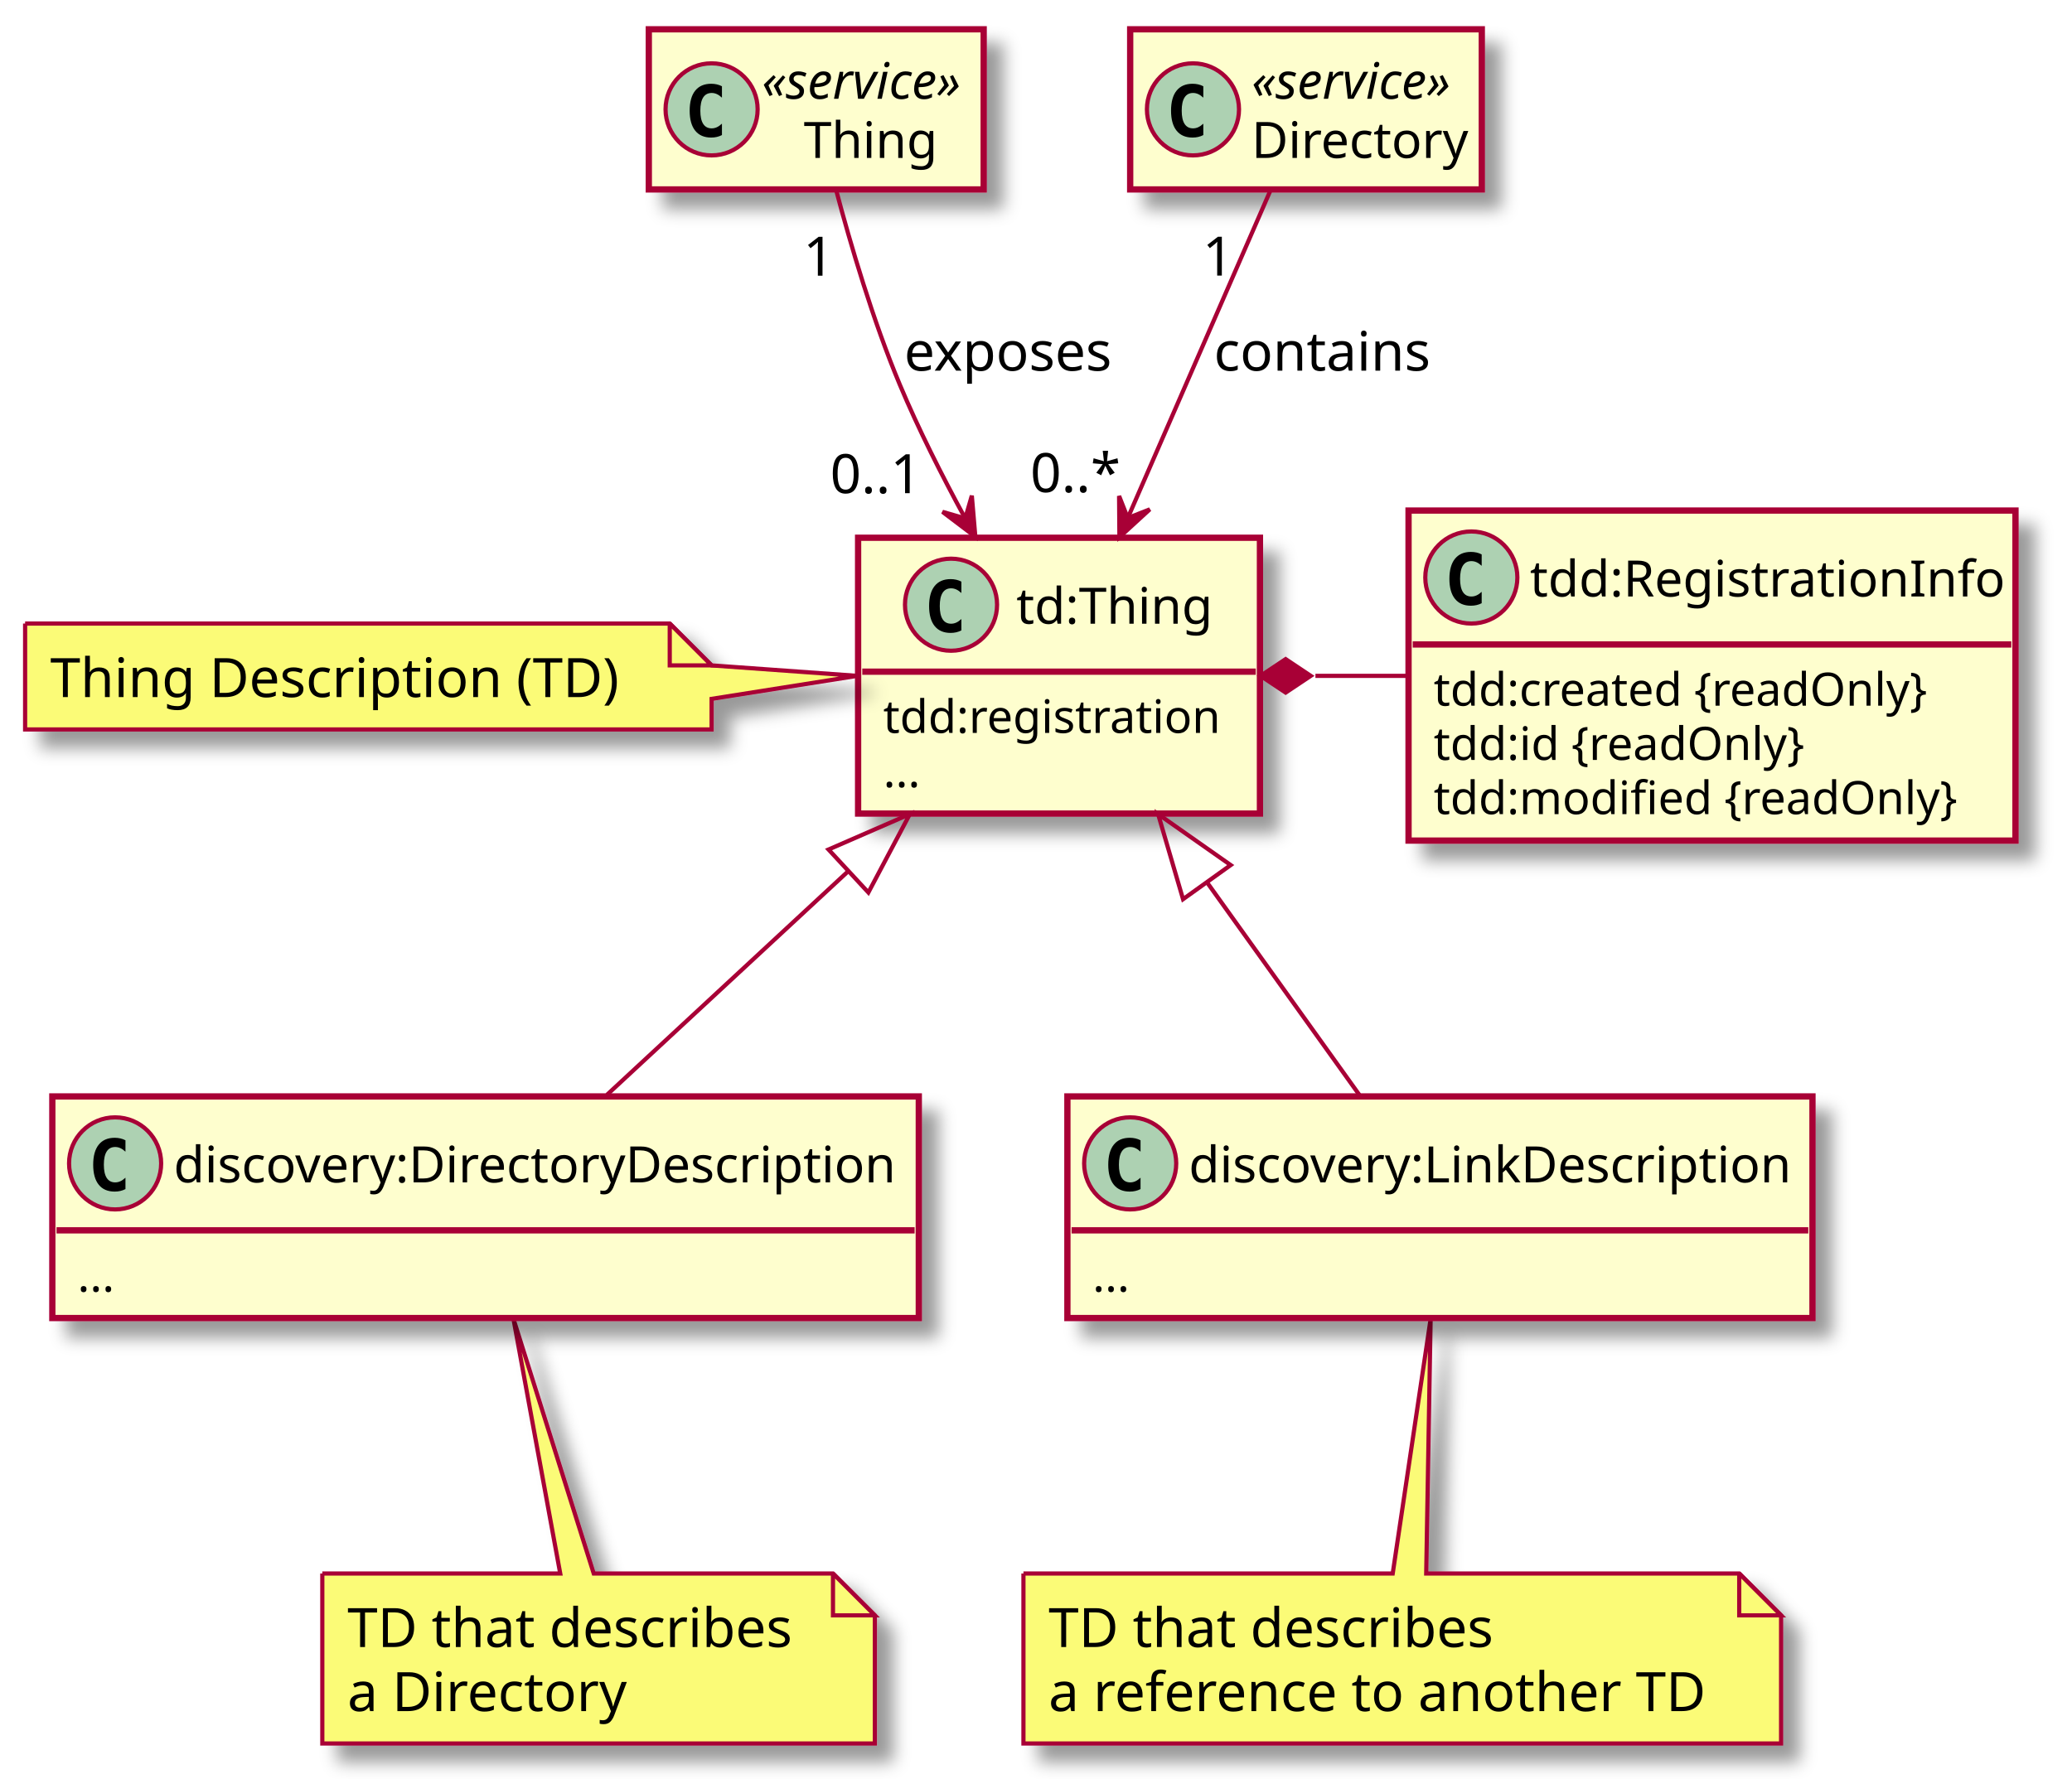
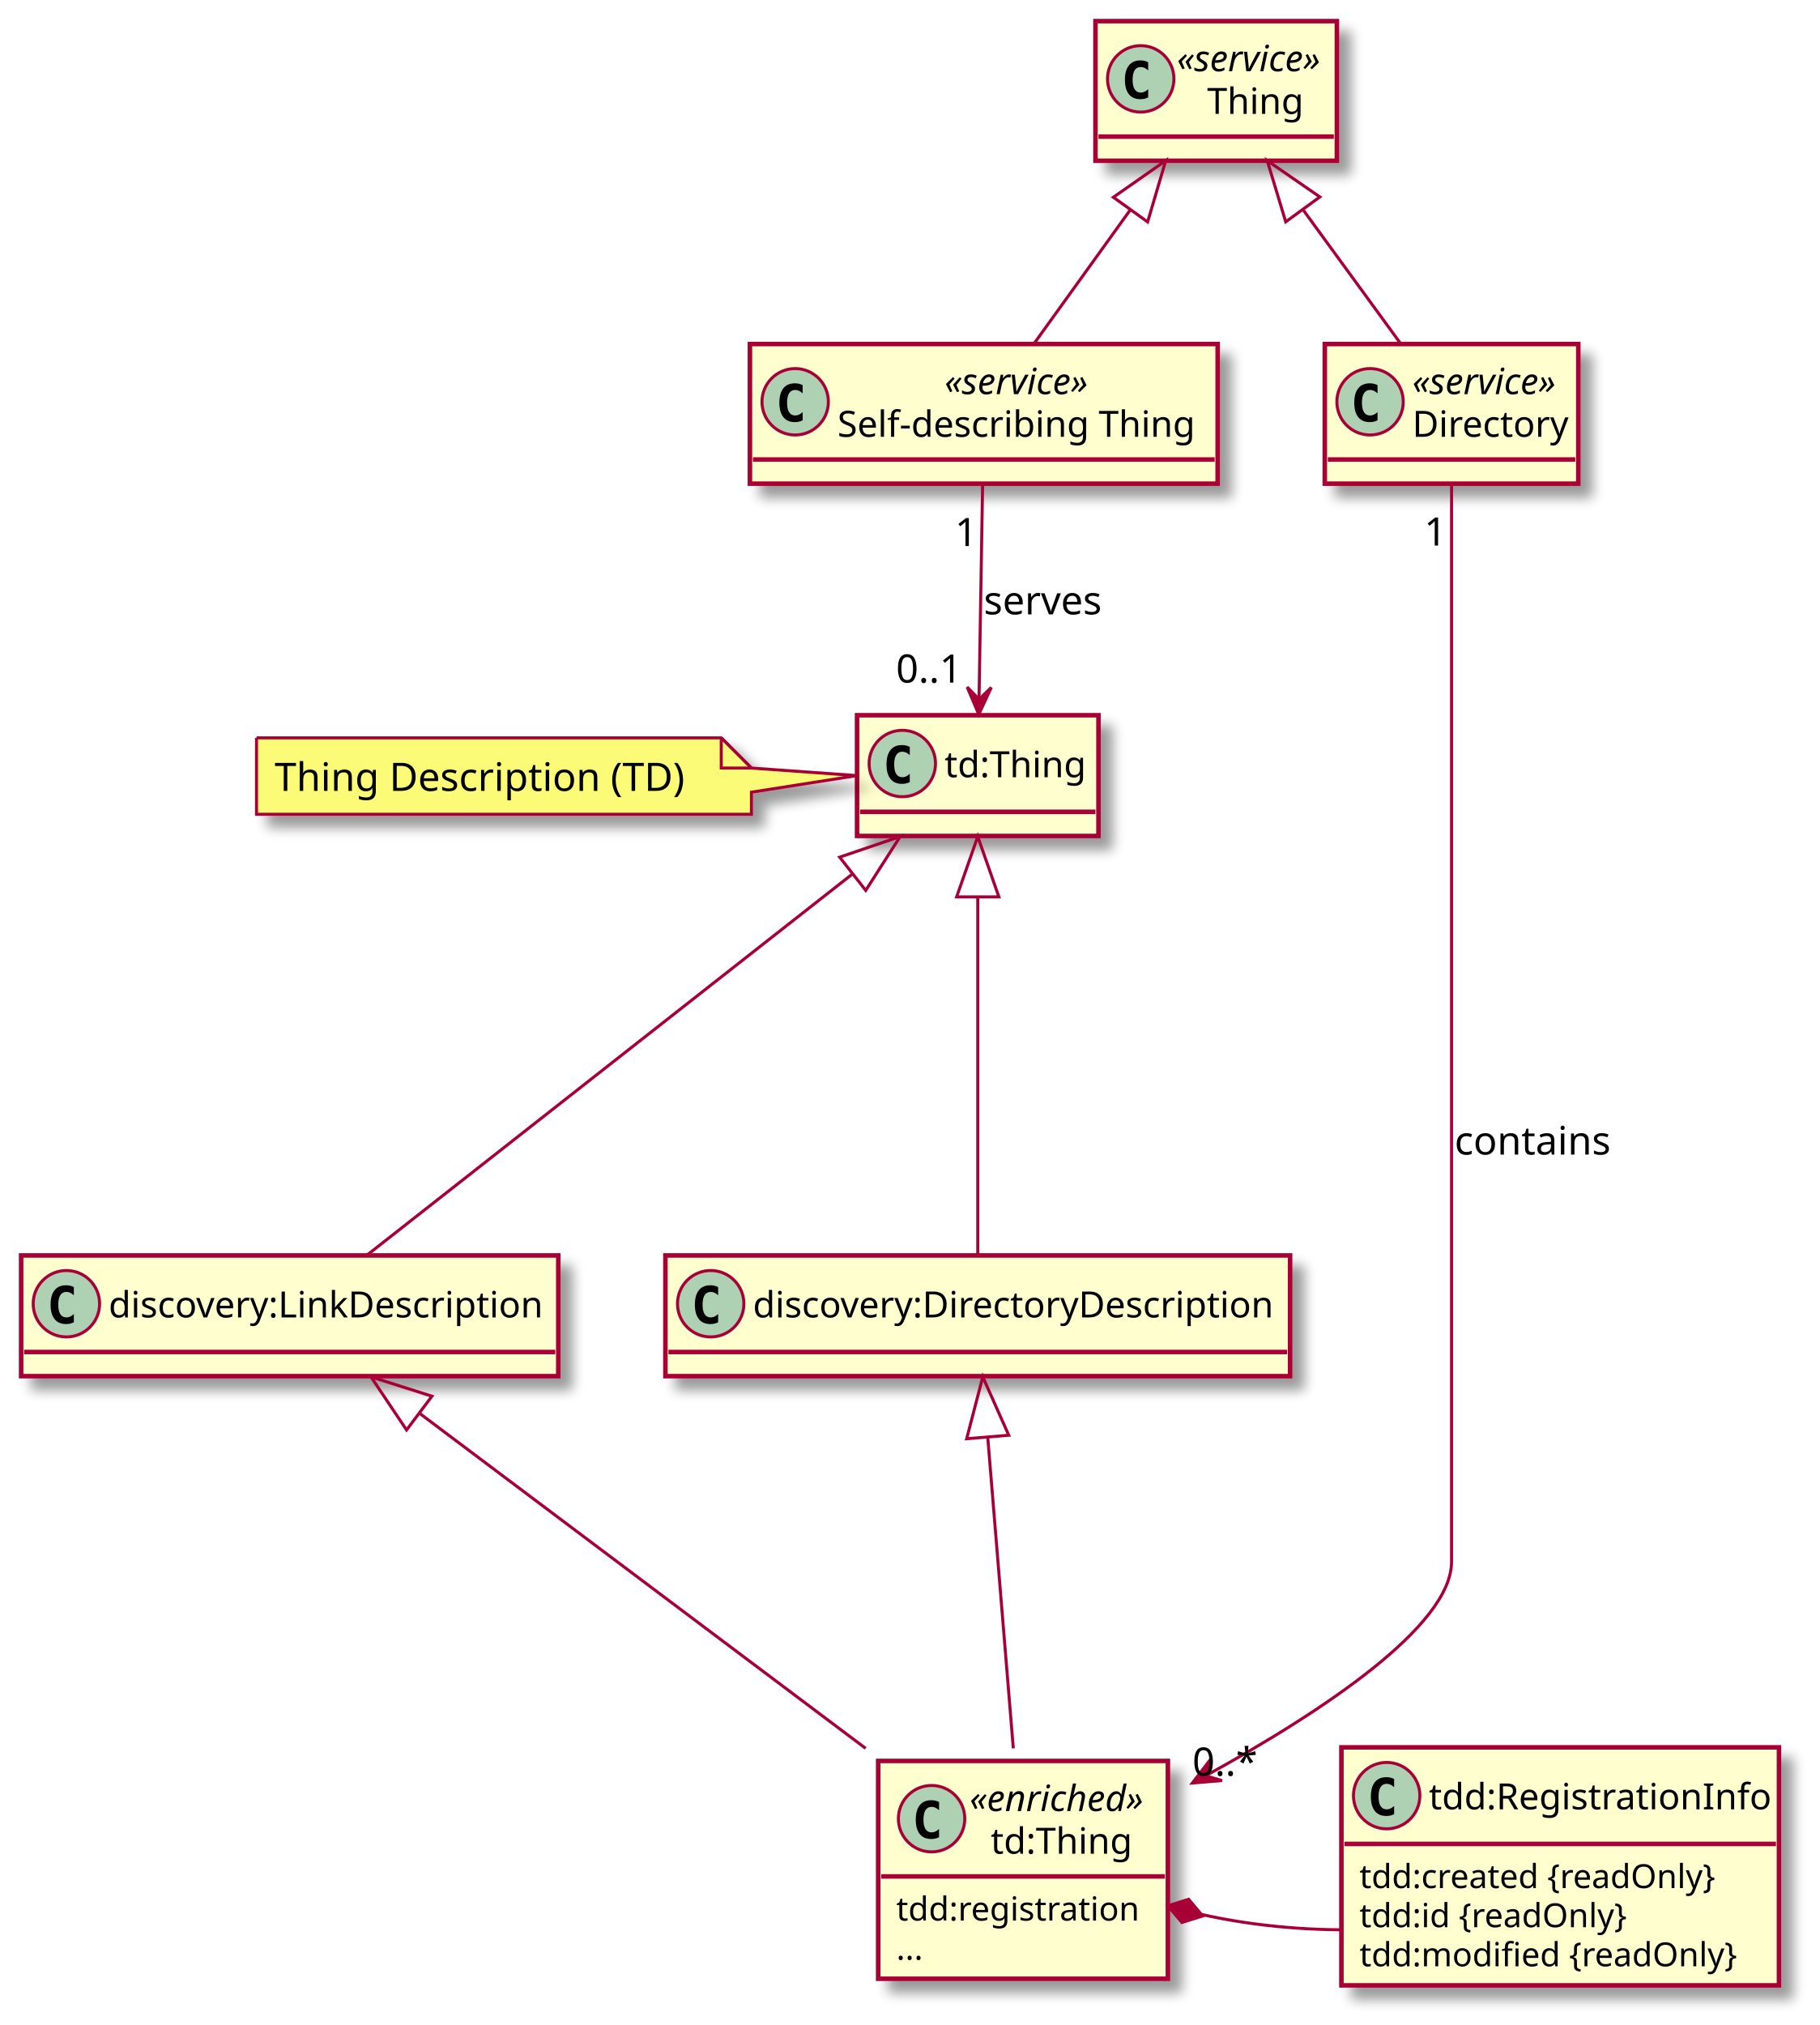
- <svg xmlns="http://www.w3.org/2000/svg" contentScriptType="application/ecmascript" contentStyleType="text/css" height="425px" preserveAspectRatio="none" style="width:495px;height:425px;" version="1.1" viewBox="0 0 495 425" width="495px" zoomAndPan="magnify">
+ <svg xmlns="http://www.w3.org/2000/svg" contentScriptType="application/ecmascript" contentStyleType="text/css" height="671px" preserveAspectRatio="none" style="width:603px;height:671px;" version="1.1" viewBox="0 0 603 671" width="603px" zoomAndPan="magnify">
  <defs>
-     <filter height="300%" id="fvofck7a4gsau" width="300%" x="-1" y="-1">
+     <filter height="300%" id="f12fdpcxkab91f" width="300%" x="-1" y="-1">
      <feGaussianBlur result="blurOut" stdDeviation="2.0" />
      <feColorMatrix in="blurOut" result="blurOut2" type="matrix" values="0 0 0 0 0 0 0 0 0 0 0 0 0 0 0 0 0 0 .4 0" />
      <feOffset dx="4.0" dy="4.0" in="blurOut2" result="blurOut3" />
      <feBlend in="SourceGraphic" in2="blurOut3" mode="normal" />
    </filter>
  </defs>
  <g>
-     <path d="M77,376 L77,416.621 A0,0 0 0 0 77,416.621 L209,416.621 A0,0 0 0 0 209,416.621 L209,386 L199,376 L141.841,376 L122.674,315.197 L133.841,376 L77,376 A0,0 0 0 0 77,376 " fill="#FBFB77" filter="url(#fvofck7a4gsau)" style="stroke:#A80036;stroke-width:1.0;" />
-     <path d="M199,376 L199,386 L209,386 L199,376 " fill="#FBFB77" style="stroke:#A80036;stroke-width:1.0;" />
-     <text fill="#000000" font-family="sans-serif" font-size="13" lengthAdjust="spacing" textLength="111" x="83" y="393.568">TD that describes</text>
-     <text fill="#000000" font-family="sans-serif" font-size="13" lengthAdjust="spacing" textLength="69" x="83" y="408.879">a Directory</text>
-     <path d="M244.5,376 L244.5,416.621 A0,0 0 0 0 244.5,416.621 L425.5,416.621 A0,0 0 0 0 425.5,416.621 L425.5,386 L415.5,376 L340.72,376 L341.775,315.197 L332.72,376 L244.5,376 A0,0 0 0 0 244.5,376 " fill="#FBFB77" filter="url(#fvofck7a4gsau)" style="stroke:#A80036;stroke-width:1.0;" />
-     <path d="M415.5,376 L415.5,386 L425.5,386 L415.5,376 " fill="#FBFB77" style="stroke:#A80036;stroke-width:1.0;" />
-     <text fill="#000000" font-family="sans-serif" font-size="13" lengthAdjust="spacing" textLength="111" x="250.5" y="393.568">TD that describes</text>
-     <text fill="#000000" font-family="sans-serif" font-size="13" lengthAdjust="spacing" textLength="160" x="250.5" y="408.879">a reference to another TD</text>
-     <rect codeLine="16" fill="#FEFECE" filter="url(#fvofck7a4gsau)" height="65.91" id="TD" style="stroke:#A80036;stroke-width:1.5;" width="96" x="205" y="128.5" />
-     <ellipse cx="227.2" cy="144.5" fill="#ADD1B2" rx="11" ry="11" style="stroke:#A80036;stroke-width:1.0;" />
-     <path d="M229.673,150.643 Q229.092,150.942 228.453,151.091 Q227.814,151.241 227.108,151.241 Q224.601,151.241 223.281,149.589 Q221.962,147.937 221.962,144.816 Q221.962,141.686 223.281,140.035 Q224.601,138.383 227.108,138.383 Q227.814,138.383 228.461,138.532 Q229.109,138.682 229.673,138.981 L229.673,141.703 Q229.042,141.122 228.449,140.852 Q227.855,140.583 227.224,140.583 Q225.88,140.583 225.195,141.649 Q224.51,142.716 224.51,144.816 Q224.51,146.908 225.195,147.974 Q225.88,149.041 227.224,149.041 Q227.855,149.041 228.449,148.771 Q229.042,148.501 229.673,147.92 Z " fill="#000000" />
-     <text fill="#000000" font-family="sans-serif" font-size="12" lengthAdjust="spacing" textLength="48" x="242.8" y="149.035">td:Thing</text>
-     <line style="stroke:#A80036;stroke-width:1.5;" x1="206" x2="300" y1="160.5" y2="160.5" />
-     <text fill="#000000" font-family="sans-serif" font-size="11" lengthAdjust="spacing" textLength="84" x="211" y="175.135">tdd:registration</text>
-     <text fill="#000000" font-family="sans-serif" font-size="11" lengthAdjust="spacing" textLength="9" x="211" y="188.09">...</text>
-     <rect codeLine="29" fill="#FEFECE" filter="url(#fvofck7a4gsau)" height="52.955" id="DD" style="stroke:#A80036;stroke-width:1.5;" width="207" x="12.5" y="262" />
-     <ellipse cx="27.5" cy="278" fill="#ADD1B2" rx="11" ry="11" style="stroke:#A80036;stroke-width:1.0;" />
-     <path d="M29.973,284.143 Q29.392,284.442 28.753,284.591 Q28.114,284.741 27.408,284.741 Q24.901,284.741 23.581,283.089 Q22.262,281.437 22.262,278.316 Q22.262,275.187 23.581,273.535 Q24.901,271.883 27.408,271.883 Q28.114,271.883 28.761,272.032 Q29.409,272.182 29.973,272.481 L29.973,275.203 Q29.342,274.622 28.749,274.352 Q28.155,274.082 27.524,274.082 Q26.18,274.082 25.495,275.149 Q24.81,276.216 24.81,278.316 Q24.81,280.408 25.495,281.474 Q26.18,282.541 27.524,282.541 Q28.155,282.541 28.749,282.271 Q29.342,282.002 29.973,281.42 Z " fill="#000000" />
-     <text fill="#000000" font-family="sans-serif" font-size="12" lengthAdjust="spacing" textLength="175" x="41.5" y="282.535">discovery:DirectoryDescription</text>
-     <line style="stroke:#A80036;stroke-width:1.5;" x1="13.5" x2="218.5" y1="294" y2="294" />
-     <text fill="#000000" font-family="sans-serif" font-size="11" lengthAdjust="spacing" textLength="9" x="18.5" y="308.635">...</text>
-     <rect codeLine="34" fill="#FEFECE" filter="url(#fvofck7a4gsau)" height="52.955" id="LD" style="stroke:#A80036;stroke-width:1.5;" width="178" x="255" y="262" />
-     <ellipse cx="270" cy="278" fill="#ADD1B2" rx="11" ry="11" style="stroke:#A80036;stroke-width:1.0;" />
-     <path d="M272.473,284.143 Q271.892,284.442 271.253,284.591 Q270.614,284.741 269.908,284.741 Q267.401,284.741 266.082,283.089 Q264.762,281.437 264.762,278.316 Q264.762,275.187 266.082,273.535 Q267.401,271.883 269.908,271.883 Q270.614,271.883 271.261,272.032 Q271.909,272.182 272.473,272.481 L272.473,275.203 Q271.842,274.622 271.249,274.352 Q270.655,274.082 270.024,274.082 Q268.68,274.082 267.995,275.149 Q267.31,276.216 267.31,278.316 Q267.31,280.408 267.995,281.474 Q268.68,282.541 270.024,282.541 Q270.655,282.541 271.249,282.271 Q271.842,282.002 272.473,281.42 Z " fill="#000000" />
-     <text fill="#000000" font-family="sans-serif" font-size="12" lengthAdjust="spacing" textLength="146" x="284" y="282.535">discovery:LinkDescription</text>
-     <line style="stroke:#A80036;stroke-width:1.5;" x1="256" x2="432" y1="294" y2="294" />
-     <text fill="#000000" font-family="sans-serif" font-size="11" lengthAdjust="spacing" textLength="9" x="261" y="308.635">...</text>
-     <rect codeLine="21" fill="#FEFECE" filter="url(#fvofck7a4gsau)" height="78.865" id="RI" style="stroke:#A80036;stroke-width:1.5;" width="145" x="336.5" y="122" />
-     <ellipse cx="351.5" cy="138" fill="#ADD1B2" rx="11" ry="11" style="stroke:#A80036;stroke-width:1.0;" />
-     <path d="M353.973,144.143 Q353.392,144.442 352.753,144.591 Q352.114,144.741 351.408,144.741 Q348.901,144.741 347.582,143.089 Q346.262,141.437 346.262,138.316 Q346.262,135.186 347.582,133.535 Q348.901,131.883 351.408,131.883 Q352.114,131.883 352.761,132.032 Q353.409,132.182 353.973,132.481 L353.973,135.203 Q353.342,134.622 352.749,134.352 Q352.155,134.083 351.524,134.083 Q350.18,134.083 349.495,135.149 Q348.81,136.216 348.81,138.316 Q348.81,140.408 349.495,141.474 Q350.18,142.541 351.524,142.541 Q352.155,142.541 352.749,142.271 Q353.342,142.001 353.973,141.42 Z " fill="#000000" />
-     <text fill="#000000" font-family="sans-serif" font-size="12" lengthAdjust="spacing" textLength="113" x="365.5" y="142.535">tdd:RegistrationInfo</text>
-     <line style="stroke:#A80036;stroke-width:1.5;" x1="337.5" x2="480.5" y1="154" y2="154" />
-     <text fill="#000000" font-family="sans-serif" font-size="11" lengthAdjust="spacing" textLength="121" x="342.5" y="168.635">tdd:created {readOnly}</text>
-     <text fill="#000000" font-family="sans-serif" font-size="11" lengthAdjust="spacing" textLength="91" x="342.5" y="181.59">tdd:id {readOnly}</text>
-     <text fill="#000000" font-family="sans-serif" font-size="11" lengthAdjust="spacing" textLength="128" x="342.5" y="194.545">tdd:modified {readOnly}</text>
-     <rect codeLine="14" fill="#FEFECE" filter="url(#fvofck7a4gsau)" height="38.266" id="Thing" style="stroke:#A80036;stroke-width:1.5;" width="80" x="155" y="7" />
-     <ellipse cx="170" cy="26.133" fill="#ADD1B2" rx="11" ry="11" style="stroke:#A80036;stroke-width:1.0;" />
-     <path d="M172.473,32.276 Q171.892,32.575 171.253,32.724 Q170.614,32.873 169.908,32.873 Q167.401,32.873 166.082,31.222 Q164.762,29.57 164.762,26.449 Q164.762,23.319 166.082,21.668 Q167.401,20.016 169.908,20.016 Q170.614,20.016 171.261,20.165 Q171.909,20.314 172.473,20.613 L172.473,23.336 Q171.842,22.755 171.249,22.485 Q170.655,22.215 170.024,22.215 Q168.68,22.215 167.995,23.282 Q167.31,24.349 167.31,26.449 Q167.31,28.541 167.995,29.607 Q168.68,30.674 170.024,30.674 Q170.655,30.674 171.249,30.404 Q171.842,30.134 172.473,29.553 Z " fill="#000000" />
-     <text fill="#000000" font-family="sans-serif" font-size="12" font-style="italic" lengthAdjust="spacing" textLength="52" x="182" y="23.602">«service»</text>
-     <text fill="#000000" font-family="sans-serif" font-size="12" lengthAdjust="spacing" textLength="32" x="192" y="37.734">Thing</text>
-     <rect codeLine="15" fill="#FEFECE" filter="url(#fvofck7a4gsau)" height="38.266" id="Directory" style="stroke:#A80036;stroke-width:1.5;" width="84" x="270" y="7" />
-     <ellipse cx="285" cy="26.133" fill="#ADD1B2" rx="11" ry="11" style="stroke:#A80036;stroke-width:1.0;" />
-     <path d="M287.473,32.276 Q286.892,32.575 286.253,32.724 Q285.614,32.873 284.908,32.873 Q282.401,32.873 281.082,31.222 Q279.762,29.57 279.762,26.449 Q279.762,23.319 281.082,21.668 Q282.401,20.016 284.908,20.016 Q285.614,20.016 286.261,20.165 Q286.909,20.314 287.473,20.613 L287.473,23.336 Q286.842,22.755 286.249,22.485 Q285.655,22.215 285.024,22.215 Q283.68,22.215 282.995,23.282 Q282.31,24.349 282.31,26.449 Q282.31,28.541 282.995,29.607 Q283.68,30.674 285.024,30.674 Q285.655,30.674 286.249,30.404 Q286.842,30.134 287.473,29.553 Z " fill="#000000" />
-     <text fill="#000000" font-family="sans-serif" font-size="12" font-style="italic" lengthAdjust="spacing" textLength="52" x="299" y="23.602">«service»</text>
-     <text fill="#000000" font-family="sans-serif" font-size="12" lengthAdjust="spacing" textLength="52" x="299" y="37.734">Directory</text>
-     <path d="M6,149 L6,174.31 A0,0 0 0 0 6,174.31 L170,174.31 A0,0 0 0 0 170,174.31 L170,167 L204.795,161.5 L170,159 L170,159 L160,149 L6,149 A0,0 0 0 0 6,149 " fill="#FBFB77" filter="url(#fvofck7a4gsau)" style="stroke:#A80036;stroke-width:1.0;" />
-     <path d="M160,149 L160,159 L170,159 L160,149 " fill="#FBFB77" style="stroke:#A80036;stroke-width:1.0;" />
-     <text fill="#000000" font-family="sans-serif" font-size="13" lengthAdjust="spacing" textLength="143" x="12" y="166.568">Thing Description (TD)</text>
-     <path codeLine="7" d="M199.679,45.14 C203.218,58.515 208.561,76.654 215,92 C219.43,102.557 224.997,113.597 230.493,123.69 " fill="none" id="Thing-to-TD" style="stroke:#A80036;stroke-width:1.0;" />
-     <polygon fill="#A80036" points="233.01,128.256,232.168,118.443,230.596,123.877,225.162,122.305,233.01,128.256" style="stroke:#A80036;stroke-width:1.0;" />
-     <text fill="#000000" font-family="sans-serif" font-size="13" lengthAdjust="spacing" textLength="52" x="216" y="88.568">exposes</text>
-     <text fill="#000000" font-family="sans-serif" font-size="13" lengthAdjust="spacing" textLength="8" x="191.887" y="65.874">1</text>
-     <text fill="#000000" font-family="sans-serif" font-size="13" lengthAdjust="spacing" textLength="24" x="198.318" y="117.842">0..1</text>
-     <path codeLine="8" d="M303.672,45.127 C294.82,65.455 280.594,98.126 269.466,123.684 " fill="none" id="Directory-to-TD" style="stroke:#A80036;stroke-width:1.0;" />
-     <polygon fill="#A80036" points="267.426,128.369,274.686,121.714,269.422,123.785,267.351,118.521,267.426,128.369" style="stroke:#A80036;stroke-width:1.0;" />
-     <text fill="#000000" font-family="sans-serif" font-size="13" lengthAdjust="spacing" textLength="54" x="290" y="88.568">contains</text>
-     <text fill="#000000" font-family="sans-serif" font-size="13" lengthAdjust="spacing" textLength="8" x="287.284" y="65.856">1</text>
-     <text fill="#000000" font-family="sans-serif" font-size="13" lengthAdjust="spacing" textLength="22" x="246.132" y="117.599">0..*</text>
-     <path codeLine="9" d="M314.254,161.5 C321.54,161.5 328.825,161.5 336.111,161.5 " fill="none" id="TD-backto-RI" style="stroke:#A80036;stroke-width:1.0;" />
-     <polygon fill="#A80036" points="301.141,161.5,307.141,165.5,313.141,161.5,307.141,157.5,301.141,161.5" style="stroke:#A80036;stroke-width:1.0;" />
-     <path codeLine="10" d="M202.415,208.393 C183.067,226.329 161.667,246.166 145.004,261.613 " fill="none" id="TD-backto-DD" style="stroke:#A80036;stroke-width:1.0;" />
-     <polygon fill="none" points="197.936,202.999,217.363,194.536,207.454,213.267,197.936,202.999" style="stroke:#A80036;stroke-width:1.0;" />
-     <path codeLine="11" d="M288.326,210.801 C300.712,228.088 314.159,246.854 324.734,261.613 " fill="none" id="TD-backto-LD" style="stroke:#A80036;stroke-width:1.0;" />
-     <polygon fill="none" points="282.631,214.871,276.672,194.536,294.011,206.716,282.631,214.871" style="stroke:#A80036;stroke-width:1.0;" />
+     <rect codeLine="8" fill="#FEFECE" filter="url(#f12fdpcxkab91f)" height="40" id="TD" style="stroke:#A80036;stroke-width:1.5;" width="80" x="284" y="237" />
+     <ellipse cx="299" cy="253" fill="#ADD1B2" rx="11" ry="11" style="stroke:#A80036;stroke-width:1.0;" />
+     <path d="M301.473,259.143 Q300.892,259.442 300.253,259.591 Q299.614,259.741 298.908,259.741 Q296.401,259.741 295.082,258.089 Q293.762,256.437 293.762,253.316 Q293.762,250.186 295.082,248.535 Q296.401,246.883 298.908,246.883 Q299.614,246.883 300.261,247.032 Q300.909,247.182 301.473,247.481 L301.473,250.203 Q300.842,249.622 300.249,249.352 Q299.655,249.083 299.024,249.083 Q297.68,249.083 296.995,250.149 Q296.31,251.216 296.31,253.316 Q296.31,255.408 296.995,256.474 Q297.68,257.541 299.024,257.541 Q299.655,257.541 300.249,257.271 Q300.842,257.002 301.473,256.42 Z " fill="#000000" />
+     <text fill="#000000" font-family="sans-serif" font-size="12" lengthAdjust="spacing" textLength="48" x="313" y="257.535">td:Thing</text>
+     <line style="stroke:#A80036;stroke-width:1.5;" x1="285" x2="363" y1="269" y2="269" />
+     <path d="M85,244.5 L85,269.81 A0,0 0 0 0 85,269.81 L249,269.81 A0,0 0 0 0 249,269.81 L249,262.5 L283.959,257 L249,254.5 L249,254.5 L239,244.5 L85,244.5 A0,0 0 0 0 85,244.5 " fill="#FBFB77" filter="url(#f12fdpcxkab91f)" style="stroke:#A80036;stroke-width:1.0;" />
+     <path d="M239,244.5 L239,254.5 L249,254.5 L239,244.5 " fill="#FBFB77" style="stroke:#A80036;stroke-width:1.0;" />
+     <text fill="#000000" font-family="sans-serif" font-size="13" lengthAdjust="spacing" textLength="143" x="91" y="262.068">Thing Description (TD)</text>
+     <rect codeLine="11" fill="#FEFECE" filter="url(#f12fdpcxkab91f)" height="40" id="DD" style="stroke:#A80036;stroke-width:1.5;" width="207" x="220.5" y="416" />
+     <ellipse cx="235.5" cy="432" fill="#ADD1B2" rx="11" ry="11" style="stroke:#A80036;stroke-width:1.0;" />
+     <path d="M237.973,438.143 Q237.392,438.442 236.753,438.591 Q236.114,438.741 235.408,438.741 Q232.901,438.741 231.582,437.089 Q230.262,435.437 230.262,432.316 Q230.262,429.187 231.582,427.535 Q232.901,425.883 235.408,425.883 Q236.114,425.883 236.761,426.032 Q237.409,426.182 237.973,426.481 L237.973,429.203 Q237.342,428.622 236.749,428.352 Q236.155,428.082 235.524,428.082 Q234.18,428.082 233.495,429.149 Q232.81,430.216 232.81,432.316 Q232.81,434.408 233.495,435.474 Q234.18,436.541 235.524,436.541 Q236.155,436.541 236.749,436.271 Q237.342,436.002 237.973,435.42 Z " fill="#000000" />
+     <text fill="#000000" font-family="sans-serif" font-size="12" lengthAdjust="spacing" textLength="175" x="249.5" y="436.535">discovery:DirectoryDescription</text>
+     <line style="stroke:#A80036;stroke-width:1.5;" x1="221.5" x2="426.5" y1="448" y2="448" />
+     <rect codeLine="14" fill="#FEFECE" filter="url(#f12fdpcxkab91f)" height="40" id="LD" style="stroke:#A80036;stroke-width:1.5;" width="178" x="7" y="416" />
+     <ellipse cx="22" cy="432" fill="#ADD1B2" rx="11" ry="11" style="stroke:#A80036;stroke-width:1.0;" />
+     <path d="M24.473,438.143 Q23.892,438.442 23.253,438.591 Q22.614,438.741 21.908,438.741 Q19.401,438.741 18.081,437.089 Q16.762,435.437 16.762,432.316 Q16.762,429.187 18.081,427.535 Q19.401,425.883 21.908,425.883 Q22.614,425.883 23.261,426.032 Q23.909,426.182 24.473,426.481 L24.473,429.203 Q23.842,428.622 23.249,428.352 Q22.655,428.082 22.024,428.082 Q20.68,428.082 19.995,429.149 Q19.31,430.216 19.31,432.316 Q19.31,434.408 19.995,435.474 Q20.68,436.541 22.024,436.541 Q22.655,436.541 23.249,436.271 Q23.842,436.002 24.473,435.42 Z " fill="#000000" />
+     <text fill="#000000" font-family="sans-serif" font-size="12" lengthAdjust="spacing" textLength="146" x="36" y="436.535">discovery:LinkDescription</text>
+     <line style="stroke:#A80036;stroke-width:1.5;" x1="8" x2="184" y1="448" y2="448" />
+     <rect codeLine="17" fill="#FEFECE" filter="url(#f12fdpcxkab91f)" height="72.176" id="EnrichedTD" style="stroke:#A80036;stroke-width:1.5;" width="96" x="291" y="583.5" />
+     <ellipse cx="308.7" cy="602.633" fill="#ADD1B2" rx="11" ry="11" style="stroke:#A80036;stroke-width:1.0;" />
+     <path d="M311.173,608.776 Q310.592,609.075 309.953,609.224 Q309.314,609.374 308.608,609.374 Q306.101,609.374 304.781,607.722 Q303.462,606.07 303.462,602.949 Q303.462,599.819 304.781,598.168 Q306.101,596.516 308.608,596.516 Q309.314,596.516 309.961,596.665 Q310.609,596.814 311.173,597.113 L311.173,599.836 Q310.542,599.255 309.949,598.985 Q309.355,598.715 308.724,598.715 Q307.38,598.715 306.695,599.782 Q306.01,600.849 306.01,602.949 Q306.01,605.04 306.695,606.107 Q307.38,607.174 308.724,607.174 Q309.355,607.174 309.949,606.904 Q310.542,606.634 311.173,606.053 Z " fill="#000000" />
+     <text fill="#000000" font-family="sans-serif" font-size="12" font-style="italic" lengthAdjust="spacing" textLength="62" x="321.3" y="600.102">«enriched»</text>
+     <text fill="#000000" font-family="sans-serif" font-size="12" lengthAdjust="spacing" textLength="48" x="328.3" y="614.234">td:Thing</text>
+     <line style="stroke:#A80036;stroke-width:1.5;" x1="292" x2="386" y1="621.766" y2="621.766" />
+     <text fill="#000000" font-family="sans-serif" font-size="11" lengthAdjust="spacing" textLength="84" x="297" y="636.4">tdd:registration</text>
+     <text fill="#000000" font-family="sans-serif" font-size="11" lengthAdjust="spacing" textLength="9" x="297" y="649.356">...</text>
+     <rect codeLine="4" fill="#FEFECE" filter="url(#f12fdpcxkab91f)" height="46.266" id="Thing" style="stroke:#A80036;stroke-width:1.5;" width="80" x="363" y="7" />
+     <ellipse cx="378" cy="26.133" fill="#ADD1B2" rx="11" ry="11" style="stroke:#A80036;stroke-width:1.0;" />
+     <path d="M380.473,32.276 Q379.892,32.575 379.253,32.724 Q378.614,32.873 377.908,32.873 Q375.401,32.873 374.082,31.222 Q372.762,29.57 372.762,26.449 Q372.762,23.319 374.082,21.668 Q375.401,20.016 377.908,20.016 Q378.614,20.016 379.261,20.165 Q379.909,20.314 380.473,20.613 L380.473,23.336 Q379.842,22.755 379.249,22.485 Q378.655,22.215 378.024,22.215 Q376.68,22.215 375.995,23.282 Q375.31,24.349 375.31,26.449 Q375.31,28.541 375.995,29.607 Q376.68,30.674 378.024,30.674 Q378.655,30.674 379.249,30.404 Q379.842,30.134 380.473,29.553 Z " fill="#000000" />
+     <text fill="#000000" font-family="sans-serif" font-size="12" font-style="italic" lengthAdjust="spacing" textLength="52" x="390" y="23.602">«service»</text>
+     <text fill="#000000" font-family="sans-serif" font-size="12" lengthAdjust="spacing" textLength="32" x="400" y="37.734">Thing</text>
+     <line style="stroke:#A80036;stroke-width:1.5;" x1="364" x2="442" y1="45.266" y2="45.266" />
+     <rect codeLine="5" fill="#FEFECE" filter="url(#f12fdpcxkab91f)" height="46.266" id="SelfDesc" style="stroke:#A80036;stroke-width:1.5;" width="155" x="248.5" y="114" />
+     <ellipse cx="263.5" cy="133.133" fill="#ADD1B2" rx="11" ry="11" style="stroke:#A80036;stroke-width:1.0;" />
+     <path d="M265.973,139.276 Q265.392,139.575 264.753,139.724 Q264.114,139.874 263.408,139.874 Q260.901,139.874 259.582,138.222 Q258.262,136.57 258.262,133.449 Q258.262,130.319 259.582,128.667 Q260.901,127.016 263.408,127.016 Q264.114,127.016 264.761,127.165 Q265.409,127.314 265.973,127.613 L265.973,130.336 Q265.342,129.755 264.749,129.485 Q264.155,129.215 263.524,129.215 Q262.18,129.215 261.495,130.282 Q260.81,131.349 260.81,133.449 Q260.81,135.541 261.495,136.607 Q262.18,137.674 263.524,137.674 Q264.155,137.674 264.749,137.404 Q265.342,137.134 265.973,136.553 Z " fill="#000000" />
+     <text fill="#000000" font-family="sans-serif" font-size="12" font-style="italic" lengthAdjust="spacing" textLength="52" x="313" y="130.602">«service»</text>
+     <text fill="#000000" font-family="sans-serif" font-size="12" lengthAdjust="spacing" textLength="123" x="277.5" y="144.734">Self-describing Thing</text>
+     <line style="stroke:#A80036;stroke-width:1.5;" x1="249.5" x2="402.5" y1="152.266" y2="152.266" />
+     <rect codeLine="6" fill="#FEFECE" filter="url(#f12fdpcxkab91f)" height="46.266" id="Directory" style="stroke:#A80036;stroke-width:1.5;" width="84" x="439" y="114" />
+     <ellipse cx="454" cy="133.133" fill="#ADD1B2" rx="11" ry="11" style="stroke:#A80036;stroke-width:1.0;" />
+     <path d="M456.473,139.276 Q455.892,139.575 455.253,139.724 Q454.614,139.874 453.908,139.874 Q451.401,139.874 450.082,138.222 Q448.762,136.57 448.762,133.449 Q448.762,130.319 450.082,128.667 Q451.401,127.016 453.908,127.016 Q454.614,127.016 455.261,127.165 Q455.909,127.314 456.473,127.613 L456.473,130.336 Q455.842,129.755 455.249,129.485 Q454.655,129.215 454.024,129.215 Q452.68,129.215 451.995,130.282 Q451.31,131.349 451.31,133.449 Q451.31,135.541 451.995,136.607 Q452.68,137.674 454.024,137.674 Q454.655,137.674 455.249,137.404 Q455.842,137.134 456.473,136.553 Z " fill="#000000" />
+     <text fill="#000000" font-family="sans-serif" font-size="12" font-style="italic" lengthAdjust="spacing" textLength="52" x="468" y="130.602">«service»</text>
+     <text fill="#000000" font-family="sans-serif" font-size="12" lengthAdjust="spacing" textLength="52" x="468" y="144.734">Directory</text>
+     <line style="stroke:#A80036;stroke-width:1.5;" x1="440" x2="522" y1="152.266" y2="152.266" />
+     <rect codeLine="22" fill="#FEFECE" filter="url(#f12fdpcxkab91f)" height="78.865" id="RI" style="stroke:#A80036;stroke-width:1.5;" width="145" x="444.5" y="579" />
+     <ellipse cx="459.5" cy="595" fill="#ADD1B2" rx="11" ry="11" style="stroke:#A80036;stroke-width:1.0;" />
+     <path d="M461.973,601.143 Q461.392,601.442 460.753,601.591 Q460.114,601.741 459.408,601.741 Q456.901,601.741 455.582,600.089 Q454.262,598.437 454.262,595.316 Q454.262,592.187 455.582,590.535 Q456.901,588.883 459.408,588.883 Q460.114,588.883 460.761,589.032 Q461.409,589.182 461.973,589.481 L461.973,592.203 Q461.342,591.622 460.749,591.352 Q460.155,591.082 459.524,591.082 Q458.18,591.082 457.495,592.149 Q456.81,593.216 456.81,595.316 Q456.81,597.408 457.495,598.474 Q458.18,599.541 459.524,599.541 Q460.155,599.541 460.749,599.271 Q461.342,599.001 461.973,598.42 Z " fill="#000000" />
+     <text fill="#000000" font-family="sans-serif" font-size="12" lengthAdjust="spacing" textLength="113" x="473.5" y="599.535">tdd:RegistrationInfo</text>
+     <line style="stroke:#A80036;stroke-width:1.5;" x1="445.5" x2="588.5" y1="611" y2="611" />
+     <text fill="#000000" font-family="sans-serif" font-size="11" lengthAdjust="spacing" textLength="121" x="450.5" y="625.635">tdd:created {readOnly}</text>
+     <text fill="#000000" font-family="sans-serif" font-size="11" lengthAdjust="spacing" textLength="91" x="450.5" y="638.59">tdd:id {readOnly}</text>
+     <text fill="#000000" font-family="sans-serif" font-size="11" lengthAdjust="spacing" textLength="128" x="450.5" y="651.545">tdd:modified {readOnly}</text>
+     <path codeLine="31" d="M374.454,69.668 C363.754,84.537 351.952,100.936 342.675,113.828 " fill="none" id="Thing-backto-SelfDesc" style="stroke:#A80036;stroke-width:1.0;" />
+     <polygon fill="none" points="368.928,65.362,386.292,53.217,380.292,73.54,368.928,65.362" style="stroke:#A80036;stroke-width:1.0;" />
+     <path codeLine="32" d="M431.916,69.668 C442.756,84.537 454.711,100.936 464.108,113.828 " fill="none" id="Thing-backto-Directory" style="stroke:#A80036;stroke-width:1.0;" />
+     <polygon fill="none" points="426.05,73.503,419.925,53.217,437.363,65.256,426.05,73.503" style="stroke:#A80036;stroke-width:1.0;" />
+     <path codeLine="33" d="M325.614,160.137 C325.273,180.605 324.776,210.418 324.424,231.553 " fill="none" id="SelfDesc-to-TD" style="stroke:#A80036;stroke-width:1.0;" />
+     <polygon fill="#A80036" points="324.338,236.728,328.488,227.797,324.421,231.729,320.489,227.663,324.338,236.728" style="stroke:#A80036;stroke-width:1.0;" />
+     <text fill="#000000" font-family="sans-serif" font-size="13" lengthAdjust="spacing" textLength="40" x="326" y="203.568">serves</text>
+     <text fill="#000000" font-family="sans-serif" font-size="13" lengthAdjust="spacing" textLength="8" x="316.436" y="180.945">1</text>
+     <text fill="#000000" font-family="sans-serif" font-size="13" lengthAdjust="spacing" textLength="24" x="296.912" y="226.185">0..1</text>
+     <path codeLine="34" d="M324,297.211 C324,334.11 324,387.25 324,415.888 " fill="none" id="TD-backto-DD" style="stroke:#A80036;stroke-width:1.0;" />
+     <polygon fill="none" points="317,297.186,324,277.186,331,297.186,317,297.186" style="stroke:#A80036;stroke-width:1.0;" />
+     <path codeLine="35" d="M282.384,289.672 C235.47,326.504 160.663,385.233 121.617,415.888 " fill="none" id="TD-backto-LD" style="stroke:#A80036;stroke-width:1.0;" />
+     <polygon fill="none" points="278.235,284.03,298.289,277.186,286.88,295.042,278.235,284.03" style="stroke:#A80036;stroke-width:1.0;" />
+     <path codeLine="36" d="M327.307,476.234 C329.828,506.91 333.281,548.92 335.781,579.33 " fill="none" id="DD-backto-EnrichedTD" style="stroke:#A80036;stroke-width:1.0;" />
+     <polygon fill="none" points="320.325,476.734,325.663,456.228,334.277,475.587,320.325,476.734" style="stroke:#A80036;stroke-width:1.0;" />
+     <path codeLine="37" d="M138.954,468.26 C180.245,499.271 242.718,546.189 286.845,579.33 " fill="none" id="LD-backto-EnrichedTD" style="stroke:#A80036;stroke-width:1.0;" />
+     <polygon fill="none" points="134.722,473.836,122.934,456.228,143.13,462.641,134.722,473.836" style="stroke:#A80036;stroke-width:1.0;" />
+     <path codeLine="38" d="M481,160.005 C481,184.161 481,223.25 481,257 C481,257 481,257 481,517.5 C481,538.722 438.351,567.018 399.8,588.26 " fill="none" id="Directory-to-EnrichedTD" style="stroke:#A80036;stroke-width:1.0;" />
+     <polygon fill="#A80036" points="395.122,590.815,404.938,590.012,399.51,588.418,401.104,582.99,395.122,590.815" style="stroke:#A80036;stroke-width:1.0;" />
+     <text fill="#000000" font-family="sans-serif" font-size="13" lengthAdjust="spacing" textLength="54" x="482" y="382.568">contains</text>
+     <text fill="#000000" font-family="sans-serif" font-size="13" lengthAdjust="spacing" textLength="8" x="471.925" y="180.777">1</text>
+     <text fill="#000000" font-family="sans-serif" font-size="13" lengthAdjust="spacing" textLength="22" x="395.122" y="588.383">0..*</text>
+     <path codeLine="39" d="M387,631.5 C405.599,636.945 425.621,639.313 444.247,639.456 " fill="none" id="EnrichedTD-backto-RI" style="stroke:#A80036;stroke-width:1.0;" />
+     <polygon fill="#A80036" points="387,631.5,391.634,637.025,398.517,634.872,393.882,629.347,387,631.5" style="stroke:#A80036;stroke-width:1.0;" />
  </g>
</svg>
